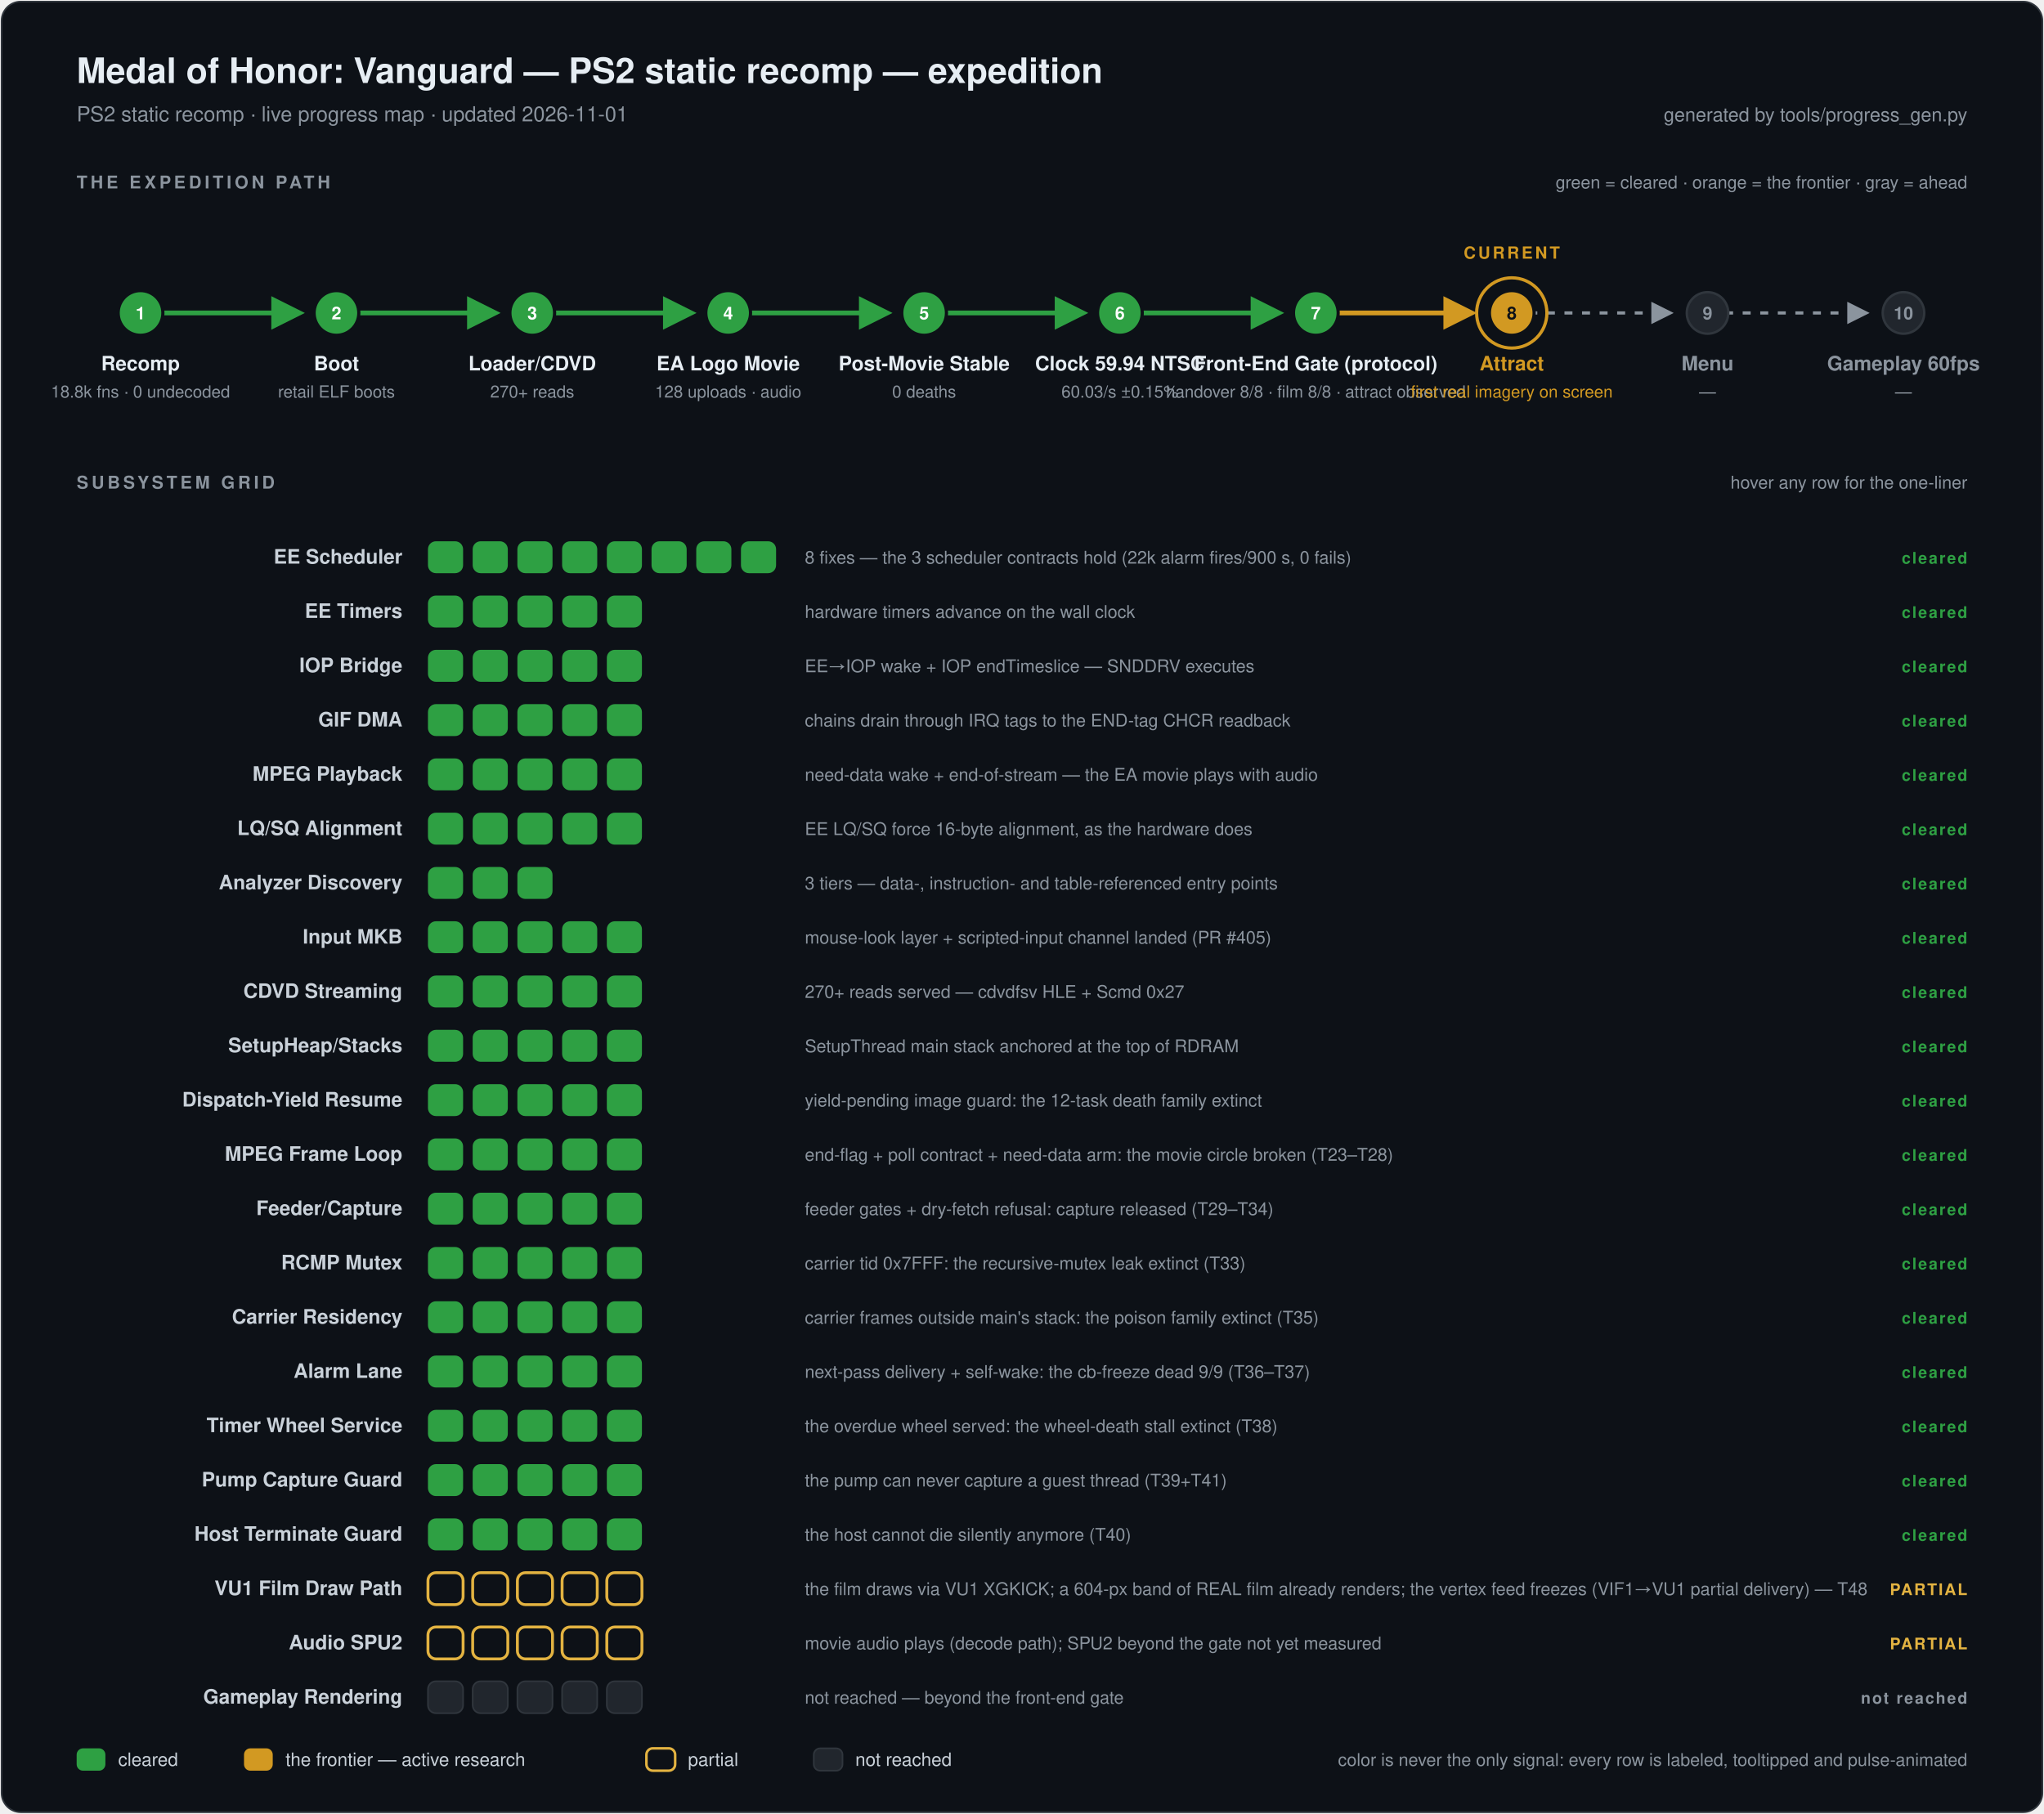
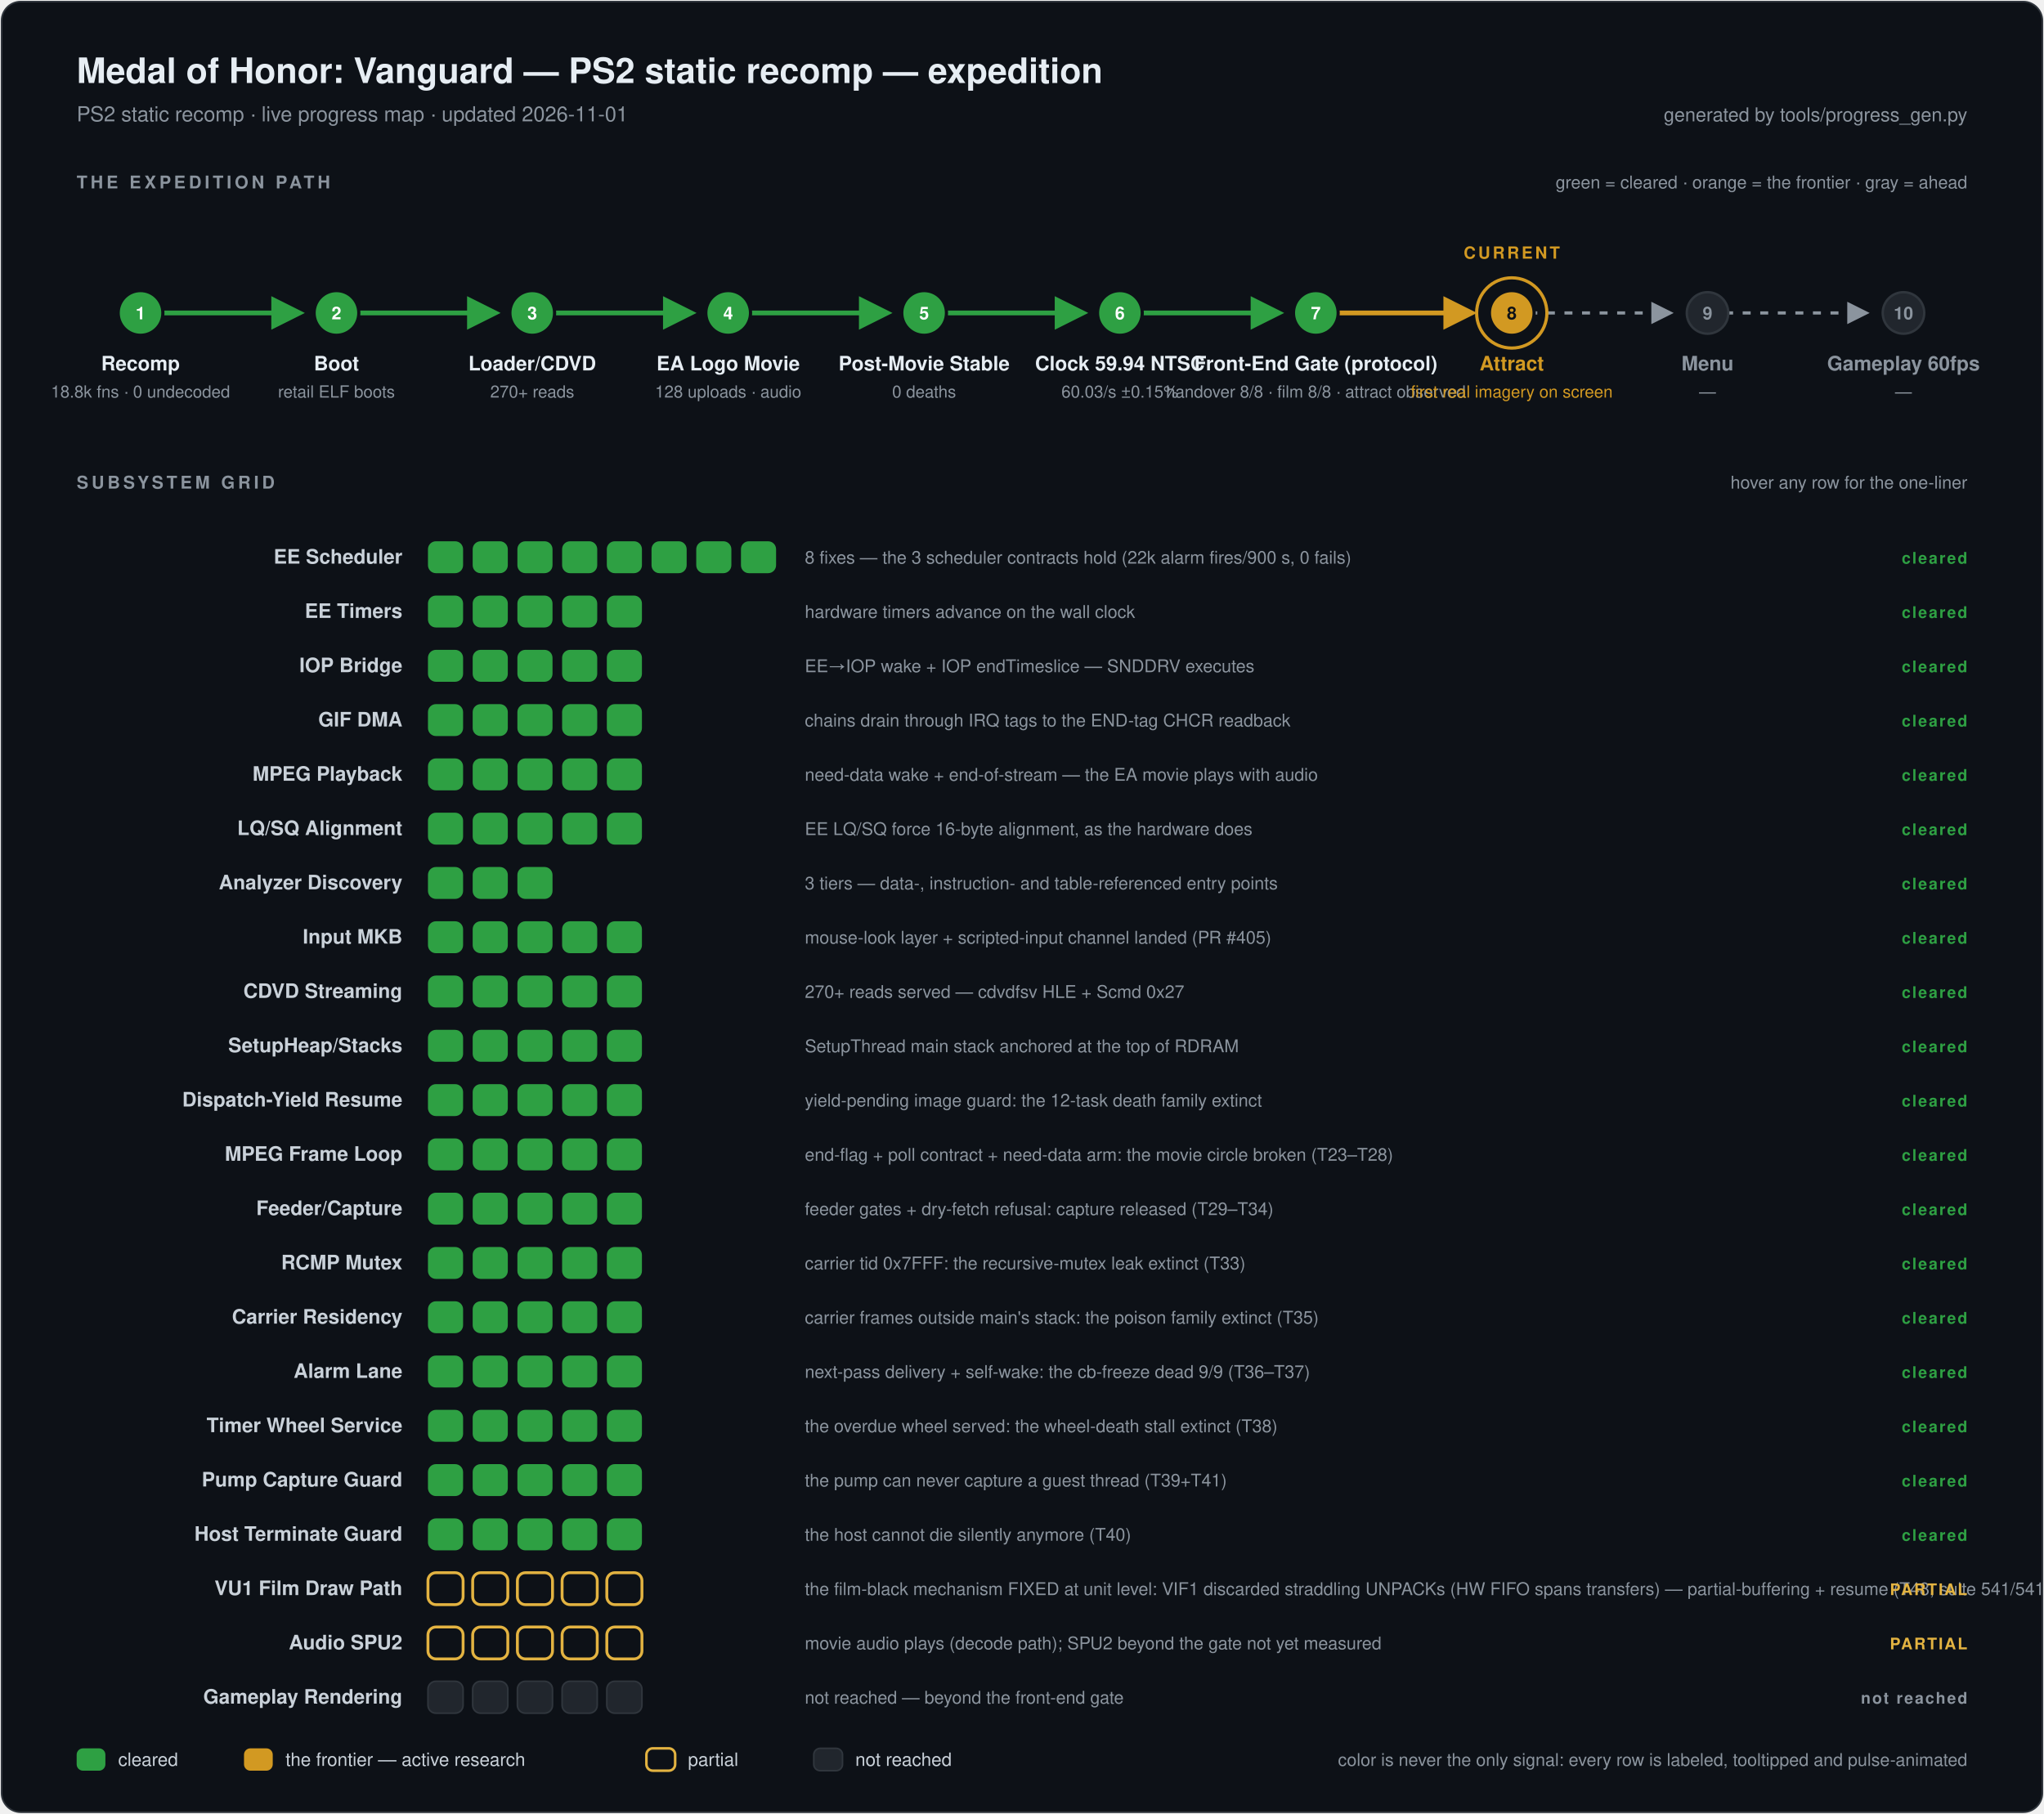
<svg xmlns="http://www.w3.org/2000/svg" viewBox="0 0 1280 1136" width="1280" height="1136" role="img" aria-label="Progress map: expedition path with 6 of 10 stages cleared, currently at the Front-End Gate, and a subsystem grid">
  <style>
.pulse{animation:vgpulse 2.2s ease-in-out infinite}
.pulse2{animation:vgpulse 2.2s ease-in-out .28s infinite}
.pulse3{animation:vgpulse 2.2s ease-in-out .56s infinite}
.pulse4{animation:vgpulse 2.2s ease-in-out .84s infinite}
@keyframes vgpulse{0%,100%{opacity:1}50%{opacity:.32}}
@media (prefers-reduced-motion:reduce){.pulse,.pulse2,.pulse3,.pulse4{animation:none}}
</style>
  <rect x="1" y="1" width="1278" height="1134" rx="12" fill="#0d1117" stroke="#30363d" />
  <text x="48" y="52" fill="#e6edf3" font-size="22" font-weight="700" font-family="ui-sans-serif, system-ui, 'Segoe UI', Helvetica, Arial, sans-serif">Medal of Honor: Vanguard — PS2 static recomp — expedition</text>
  <text x="48" y="76" fill="#8b949e" font-size="13" font-family="ui-sans-serif, system-ui, 'Segoe UI', Helvetica, Arial, sans-serif">PS2 static recomp · live progress map · updated 2026-11-01</text>
  <text x="1232" y="76" fill="#8b949e" font-size="12" text-anchor="end" font-family="ui-sans-serif, system-ui, 'Segoe UI', Helvetica, Arial, sans-serif">generated by tools/progress_gen.py</text>
  <text x="48" y="118" fill="#8b949e" font-size="11" font-weight="700" letter-spacing="2" font-family="ui-sans-serif, system-ui, 'Segoe UI', Helvetica, Arial, sans-serif">THE EXPEDITION PATH</text>
  <text x="1232" y="118" fill="#8b949e" font-size="11" text-anchor="end" font-family="ui-sans-serif, system-ui, 'Segoe UI', Helvetica, Arial, sans-serif">green = cleared · orange = the frontier · gray = ahead</text>
  <defs>
    <marker id="ag" viewBox="0 0 10 10" refX="8" refY="5" markerWidth="7" markerHeight="7" orient="auto-start-reverse">
      <path d="M0,0 L10,5 L0,10 z" fill="#2ea043" />
    </marker>
    <marker id="ao" viewBox="0 0 10 10" refX="8" refY="5" markerWidth="7" markerHeight="7" orient="auto-start-reverse">
      <path d="M0,0 L10,5 L0,10 z" fill="#d29922" />
    </marker>
    <marker id="am" viewBox="0 0 10 10" refX="8" refY="5" markerWidth="7" markerHeight="7" orient="auto-start-reverse">
      <path d="M0,0 L10,5 L0,10 z" fill="#8b949e" />
    </marker>
  </defs>
  <line x1="88.0" y1="196" x2="186.7" y2="196" stroke="#2ea043" stroke-width="3" marker-end="url(#ag)" />
  <line x1="210.7" y1="196" x2="309.3" y2="196" stroke="#2ea043" stroke-width="3" marker-end="url(#ag)" />
  <line x1="333.3" y1="196" x2="432.0" y2="196" stroke="#2ea043" stroke-width="3" marker-end="url(#ag)" />
  <line x1="456.0" y1="196" x2="554.7" y2="196" stroke="#2ea043" stroke-width="3" marker-end="url(#ag)" />
  <line x1="578.7" y1="196" x2="677.3" y2="196" stroke="#2ea043" stroke-width="3" marker-end="url(#ag)" />
  <line x1="701.3" y1="196" x2="800.0" y2="196" stroke="#2ea043" stroke-width="3" marker-end="url(#ag)" />
  <line x1="824.0" y1="196" x2="920.7" y2="196" stroke="#d29922" stroke-width="3" marker-end="url(#ao)" />
  <line x1="946.7" y1="196" x2="1045.3" y2="196" stroke="#8b949e" stroke-width="2" stroke-dasharray="5 6" marker-end="url(#am)" />
  <line x1="1069.3" y1="196" x2="1168.0" y2="196" stroke="#8b949e" stroke-width="2" stroke-dasharray="5 6" marker-end="url(#am)" />
  <g>
    <circle cx="88.0" cy="196" r="15" fill="#0d1117" />
    <circle cx="88.0" cy="196" r="13" fill="#2ea043" />
    <text x="88.0" y="200.0" fill="#ffffff" font-size="11" font-weight="700" text-anchor="middle" font-family="ui-sans-serif, system-ui, 'Segoe UI', Helvetica, Arial, sans-serif">1</text>
  </g>
  <text x="88.0" y="232" fill="#e6edf3" font-size="12.5" font-weight="600" text-anchor="middle" font-family="ui-sans-serif, system-ui, 'Segoe UI', Helvetica, Arial, sans-serif">Recomp</text>
  <text x="88.0" y="249" fill="#8b949e" font-size="10.5" text-anchor="middle" font-family="ui-sans-serif, system-ui, 'Segoe UI', Helvetica, Arial, sans-serif">18.8k fns · 0 undecoded</text>
  <g>
    <circle cx="210.7" cy="196" r="15" fill="#0d1117" />
    <circle cx="210.7" cy="196" r="13" fill="#2ea043" />
    <text x="210.7" y="200.0" fill="#ffffff" font-size="11" font-weight="700" text-anchor="middle" font-family="ui-sans-serif, system-ui, 'Segoe UI', Helvetica, Arial, sans-serif">2</text>
  </g>
  <text x="210.7" y="232" fill="#e6edf3" font-size="12.5" font-weight="600" text-anchor="middle" font-family="ui-sans-serif, system-ui, 'Segoe UI', Helvetica, Arial, sans-serif">Boot</text>
  <text x="210.7" y="249" fill="#8b949e" font-size="10.5" text-anchor="middle" font-family="ui-sans-serif, system-ui, 'Segoe UI', Helvetica, Arial, sans-serif">retail ELF boots</text>
  <g>
    <circle cx="333.3" cy="196" r="15" fill="#0d1117" />
    <circle cx="333.3" cy="196" r="13" fill="#2ea043" />
    <text x="333.3" y="200.0" fill="#ffffff" font-size="11" font-weight="700" text-anchor="middle" font-family="ui-sans-serif, system-ui, 'Segoe UI', Helvetica, Arial, sans-serif">3</text>
  </g>
  <text x="333.3" y="232" fill="#e6edf3" font-size="12.5" font-weight="600" text-anchor="middle" font-family="ui-sans-serif, system-ui, 'Segoe UI', Helvetica, Arial, sans-serif">Loader/CDVD</text>
  <text x="333.3" y="249" fill="#8b949e" font-size="10.5" text-anchor="middle" font-family="ui-sans-serif, system-ui, 'Segoe UI', Helvetica, Arial, sans-serif">270+ reads</text>
  <g>
    <circle cx="456.0" cy="196" r="15" fill="#0d1117" />
    <circle cx="456.0" cy="196" r="13" fill="#2ea043" />
    <text x="456.0" y="200.0" fill="#ffffff" font-size="11" font-weight="700" text-anchor="middle" font-family="ui-sans-serif, system-ui, 'Segoe UI', Helvetica, Arial, sans-serif">4</text>
  </g>
  <text x="456.0" y="232" fill="#e6edf3" font-size="12.5" font-weight="600" text-anchor="middle" font-family="ui-sans-serif, system-ui, 'Segoe UI', Helvetica, Arial, sans-serif">EA Logo Movie</text>
  <text x="456.0" y="249" fill="#8b949e" font-size="10.5" text-anchor="middle" font-family="ui-sans-serif, system-ui, 'Segoe UI', Helvetica, Arial, sans-serif">128 uploads · audio</text>
  <g>
    <circle cx="578.7" cy="196" r="15" fill="#0d1117" />
    <circle cx="578.7" cy="196" r="13" fill="#2ea043" />
    <text x="578.7" y="200.0" fill="#ffffff" font-size="11" font-weight="700" text-anchor="middle" font-family="ui-sans-serif, system-ui, 'Segoe UI', Helvetica, Arial, sans-serif">5</text>
  </g>
  <text x="578.7" y="232" fill="#e6edf3" font-size="12.5" font-weight="600" text-anchor="middle" font-family="ui-sans-serif, system-ui, 'Segoe UI', Helvetica, Arial, sans-serif">Post-Movie Stable</text>
  <text x="578.7" y="249" fill="#8b949e" font-size="10.5" text-anchor="middle" font-family="ui-sans-serif, system-ui, 'Segoe UI', Helvetica, Arial, sans-serif">0 deaths</text>
  <g>
    <circle cx="701.3" cy="196" r="15" fill="#0d1117" />
    <circle cx="701.3" cy="196" r="13" fill="#2ea043" />
    <text x="701.3" y="200.0" fill="#ffffff" font-size="11" font-weight="700" text-anchor="middle" font-family="ui-sans-serif, system-ui, 'Segoe UI', Helvetica, Arial, sans-serif">6</text>
  </g>
  <text x="701.3" y="232" fill="#e6edf3" font-size="12.5" font-weight="600" text-anchor="middle" font-family="ui-sans-serif, system-ui, 'Segoe UI', Helvetica, Arial, sans-serif">Clock 59.94 NTSC</text>
  <text x="701.3" y="249" fill="#8b949e" font-size="10.5" text-anchor="middle" font-family="ui-sans-serif, system-ui, 'Segoe UI', Helvetica, Arial, sans-serif">60.03/s ±0.15%</text>
  <g>
    <circle cx="824.0" cy="196" r="15" fill="#0d1117" />
    <circle cx="824.0" cy="196" r="13" fill="#2ea043" />
    <text x="824.0" y="200.0" fill="#ffffff" font-size="11" font-weight="700" text-anchor="middle" font-family="ui-sans-serif, system-ui, 'Segoe UI', Helvetica, Arial, sans-serif">7</text>
  </g>
  <text x="824.0" y="232" fill="#e6edf3" font-size="12.5" font-weight="600" text-anchor="middle" font-family="ui-sans-serif, system-ui, 'Segoe UI', Helvetica, Arial, sans-serif">Front-End Gate (protocol)</text>
  <text x="824.0" y="249" fill="#8b949e" font-size="10.5" text-anchor="middle" font-family="ui-sans-serif, system-ui, 'Segoe UI', Helvetica, Arial, sans-serif">handover 8/8 · film 8/8 · attract observed</text>
  <g>
    <circle cx="946.7" cy="196" r="22" fill="none" stroke="#d29922" stroke-width="2" class="pulse" />
    <circle cx="946.7" cy="196" r="15" fill="#0d1117" />
    <circle cx="946.7" cy="196" r="13" fill="#d29922" />
    <text x="946.7" y="200.0" fill="#0d1117" font-size="11" font-weight="700" text-anchor="middle" font-family="ui-sans-serif, system-ui, 'Segoe UI', Helvetica, Arial, sans-serif">8</text>
  </g>
  <text x="946.7" y="162" fill="#d29922" font-size="10.5" font-weight="700" letter-spacing="1.5" text-anchor="middle" font-family="ui-sans-serif, system-ui, 'Segoe UI', Helvetica, Arial, sans-serif" class="pulse">CURRENT</text>
  <text x="946.7" y="232" fill="#d29922" font-size="12.5" font-weight="600" text-anchor="middle" font-family="ui-sans-serif, system-ui, 'Segoe UI', Helvetica, Arial, sans-serif">Attract</text>
  <text x="946.7" y="249" fill="#d29922" font-size="10.5" text-anchor="middle" font-family="ui-sans-serif, system-ui, 'Segoe UI', Helvetica, Arial, sans-serif">first real imagery on screen</text>
  <g>
    <circle cx="1069.3" cy="196" r="13" fill="#21262d" stroke="#30363d" stroke-width="1.5" />
    <text x="1069.3" y="200.0" fill="#8b949e" font-size="11" font-weight="700" text-anchor="middle" font-family="ui-sans-serif, system-ui, 'Segoe UI', Helvetica, Arial, sans-serif">9</text>
  </g>
  <text x="1069.3" y="232" fill="#8b949e" font-size="12.5" font-weight="600" text-anchor="middle" font-family="ui-sans-serif, system-ui, 'Segoe UI', Helvetica, Arial, sans-serif">Menu</text>
  <text x="1069.3" y="249" fill="#8b949e" font-size="10.5" text-anchor="middle" font-family="ui-sans-serif, system-ui, 'Segoe UI', Helvetica, Arial, sans-serif">—</text>
  <g>
    <circle cx="1192.0" cy="196" r="13" fill="#21262d" stroke="#30363d" stroke-width="1.5" />
    <text x="1192.0" y="200.0" fill="#8b949e" font-size="11" font-weight="700" text-anchor="middle" font-family="ui-sans-serif, system-ui, 'Segoe UI', Helvetica, Arial, sans-serif">10</text>
  </g>
  <text x="1192.0" y="232" fill="#8b949e" font-size="12.5" font-weight="600" text-anchor="middle" font-family="ui-sans-serif, system-ui, 'Segoe UI', Helvetica, Arial, sans-serif">Gameplay 60fps</text>
  <text x="1192.0" y="249" fill="#8b949e" font-size="10.5" text-anchor="middle" font-family="ui-sans-serif, system-ui, 'Segoe UI', Helvetica, Arial, sans-serif">—</text>
  <text x="48" y="306" fill="#8b949e" font-size="11" font-weight="700" letter-spacing="2" font-family="ui-sans-serif, system-ui, 'Segoe UI', Helvetica, Arial, sans-serif">SUBSYSTEM GRID</text>
  <text x="1232" y="306" fill="#8b949e" font-size="11" text-anchor="end" font-family="ui-sans-serif, system-ui, 'Segoe UI', Helvetica, Arial, sans-serif">hover any row for the one-liner</text>
  <g>
    <text x="252" y="353.0" fill="#c9d1d9" font-size="12.5" font-weight="600" text-anchor="end" font-family="ui-sans-serif, system-ui, 'Segoe UI', Helvetica, Arial, sans-serif">EE Scheduler</text>
    <rect x="268" y="339.0" width="22" height="20" rx="5" fill="#2ea043" />
    <rect x="296" y="339.0" width="22" height="20" rx="5" fill="#2ea043" />
    <rect x="324" y="339.0" width="22" height="20" rx="5" fill="#2ea043" />
    <rect x="352" y="339.0" width="22" height="20" rx="5" fill="#2ea043" />
    <rect x="380" y="339.0" width="22" height="20" rx="5" fill="#2ea043" />
    <rect x="408" y="339.0" width="22" height="20" rx="5" fill="#2ea043" />
    <rect x="436" y="339.0" width="22" height="20" rx="5" fill="#2ea043" />
    <rect x="464" y="339.0" width="22" height="20" rx="5" fill="#2ea043" />
    <text x="504" y="353.0" fill="#8b949e" font-size="11" font-family="ui-sans-serif, system-ui, 'Segoe UI', Helvetica, Arial, sans-serif">8 fixes — the 3 scheduler contracts hold (22k alarm fires/900 s, 0 fails)</text>
    <text x="1232" y="353.0" fill="#2ea043" font-size="10" font-weight="600" letter-spacing="1" text-anchor="end" font-family="ui-sans-serif, system-ui, 'Segoe UI', Helvetica, Arial, sans-serif">cleared</text>
  </g>
  <g>
    <text x="252" y="387.0" fill="#c9d1d9" font-size="12.5" font-weight="600" text-anchor="end" font-family="ui-sans-serif, system-ui, 'Segoe UI', Helvetica, Arial, sans-serif">EE Timers</text>
    <rect x="268" y="373.0" width="22" height="20" rx="5" fill="#2ea043" />
    <rect x="296" y="373.0" width="22" height="20" rx="5" fill="#2ea043" />
    <rect x="324" y="373.0" width="22" height="20" rx="5" fill="#2ea043" />
    <rect x="352" y="373.0" width="22" height="20" rx="5" fill="#2ea043" />
    <rect x="380" y="373.0" width="22" height="20" rx="5" fill="#2ea043" />
    <text x="504" y="387.0" fill="#8b949e" font-size="11" font-family="ui-sans-serif, system-ui, 'Segoe UI', Helvetica, Arial, sans-serif">hardware timers advance on the wall clock</text>
    <text x="1232" y="387.0" fill="#2ea043" font-size="10" font-weight="600" letter-spacing="1" text-anchor="end" font-family="ui-sans-serif, system-ui, 'Segoe UI', Helvetica, Arial, sans-serif">cleared</text>
  </g>
  <g>
    <text x="252" y="421.0" fill="#c9d1d9" font-size="12.5" font-weight="600" text-anchor="end" font-family="ui-sans-serif, system-ui, 'Segoe UI', Helvetica, Arial, sans-serif">IOP Bridge</text>
    <rect x="268" y="407.0" width="22" height="20" rx="5" fill="#2ea043" />
    <rect x="296" y="407.0" width="22" height="20" rx="5" fill="#2ea043" />
    <rect x="324" y="407.0" width="22" height="20" rx="5" fill="#2ea043" />
    <rect x="352" y="407.0" width="22" height="20" rx="5" fill="#2ea043" />
    <rect x="380" y="407.0" width="22" height="20" rx="5" fill="#2ea043" />
    <text x="504" y="421.0" fill="#8b949e" font-size="11" font-family="ui-sans-serif, system-ui, 'Segoe UI', Helvetica, Arial, sans-serif">EE→IOP wake + IOP endTimeslice — SNDDRV executes</text>
    <text x="1232" y="421.0" fill="#2ea043" font-size="10" font-weight="600" letter-spacing="1" text-anchor="end" font-family="ui-sans-serif, system-ui, 'Segoe UI', Helvetica, Arial, sans-serif">cleared</text>
  </g>
  <g>
    <text x="252" y="455.0" fill="#c9d1d9" font-size="12.5" font-weight="600" text-anchor="end" font-family="ui-sans-serif, system-ui, 'Segoe UI', Helvetica, Arial, sans-serif">GIF DMA</text>
    <rect x="268" y="441.0" width="22" height="20" rx="5" fill="#2ea043" />
    <rect x="296" y="441.0" width="22" height="20" rx="5" fill="#2ea043" />
    <rect x="324" y="441.0" width="22" height="20" rx="5" fill="#2ea043" />
    <rect x="352" y="441.0" width="22" height="20" rx="5" fill="#2ea043" />
    <rect x="380" y="441.0" width="22" height="20" rx="5" fill="#2ea043" />
    <text x="504" y="455.0" fill="#8b949e" font-size="11" font-family="ui-sans-serif, system-ui, 'Segoe UI', Helvetica, Arial, sans-serif">chains drain through IRQ tags to the END-tag CHCR readback</text>
    <text x="1232" y="455.0" fill="#2ea043" font-size="10" font-weight="600" letter-spacing="1" text-anchor="end" font-family="ui-sans-serif, system-ui, 'Segoe UI', Helvetica, Arial, sans-serif">cleared</text>
  </g>
  <g>
    <text x="252" y="489.0" fill="#c9d1d9" font-size="12.5" font-weight="600" text-anchor="end" font-family="ui-sans-serif, system-ui, 'Segoe UI', Helvetica, Arial, sans-serif">MPEG Playback</text>
    <rect x="268" y="475.0" width="22" height="20" rx="5" fill="#2ea043" />
    <rect x="296" y="475.0" width="22" height="20" rx="5" fill="#2ea043" />
    <rect x="324" y="475.0" width="22" height="20" rx="5" fill="#2ea043" />
    <rect x="352" y="475.0" width="22" height="20" rx="5" fill="#2ea043" />
    <rect x="380" y="475.0" width="22" height="20" rx="5" fill="#2ea043" />
    <text x="504" y="489.0" fill="#8b949e" font-size="11" font-family="ui-sans-serif, system-ui, 'Segoe UI', Helvetica, Arial, sans-serif">need-data wake + end-of-stream — the EA movie plays with audio</text>
    <text x="1232" y="489.0" fill="#2ea043" font-size="10" font-weight="600" letter-spacing="1" text-anchor="end" font-family="ui-sans-serif, system-ui, 'Segoe UI', Helvetica, Arial, sans-serif">cleared</text>
  </g>
  <g>
    <text x="252" y="523.0" fill="#c9d1d9" font-size="12.5" font-weight="600" text-anchor="end" font-family="ui-sans-serif, system-ui, 'Segoe UI', Helvetica, Arial, sans-serif">LQ/SQ Alignment</text>
    <rect x="268" y="509.0" width="22" height="20" rx="5" fill="#2ea043" />
    <rect x="296" y="509.0" width="22" height="20" rx="5" fill="#2ea043" />
    <rect x="324" y="509.0" width="22" height="20" rx="5" fill="#2ea043" />
    <rect x="352" y="509.0" width="22" height="20" rx="5" fill="#2ea043" />
    <rect x="380" y="509.0" width="22" height="20" rx="5" fill="#2ea043" />
    <text x="504" y="523.0" fill="#8b949e" font-size="11" font-family="ui-sans-serif, system-ui, 'Segoe UI', Helvetica, Arial, sans-serif">EE LQ/SQ force 16-byte alignment, as the hardware does</text>
    <text x="1232" y="523.0" fill="#2ea043" font-size="10" font-weight="600" letter-spacing="1" text-anchor="end" font-family="ui-sans-serif, system-ui, 'Segoe UI', Helvetica, Arial, sans-serif">cleared</text>
  </g>
  <g>
    <text x="252" y="557.0" fill="#c9d1d9" font-size="12.5" font-weight="600" text-anchor="end" font-family="ui-sans-serif, system-ui, 'Segoe UI', Helvetica, Arial, sans-serif">Analyzer Discovery</text>
    <rect x="268" y="543.0" width="22" height="20" rx="5" fill="#2ea043" />
    <rect x="296" y="543.0" width="22" height="20" rx="5" fill="#2ea043" />
    <rect x="324" y="543.0" width="22" height="20" rx="5" fill="#2ea043" />
    <text x="504" y="557.0" fill="#8b949e" font-size="11" font-family="ui-sans-serif, system-ui, 'Segoe UI', Helvetica, Arial, sans-serif">3 tiers — data-, instruction- and table-referenced entry points</text>
    <text x="1232" y="557.0" fill="#2ea043" font-size="10" font-weight="600" letter-spacing="1" text-anchor="end" font-family="ui-sans-serif, system-ui, 'Segoe UI', Helvetica, Arial, sans-serif">cleared</text>
  </g>
  <g>
    <text x="252" y="591.0" fill="#c9d1d9" font-size="12.5" font-weight="600" text-anchor="end" font-family="ui-sans-serif, system-ui, 'Segoe UI', Helvetica, Arial, sans-serif">Input MKB</text>
    <rect x="268" y="577.0" width="22" height="20" rx="5" fill="#2ea043" />
    <rect x="296" y="577.0" width="22" height="20" rx="5" fill="#2ea043" />
    <rect x="324" y="577.0" width="22" height="20" rx="5" fill="#2ea043" />
    <rect x="352" y="577.0" width="22" height="20" rx="5" fill="#2ea043" />
    <rect x="380" y="577.0" width="22" height="20" rx="5" fill="#2ea043" />
    <text x="504" y="591.0" fill="#8b949e" font-size="11" font-family="ui-sans-serif, system-ui, 'Segoe UI', Helvetica, Arial, sans-serif">mouse-look layer + scripted-input channel landed (PR #405)</text>
    <text x="1232" y="591.0" fill="#2ea043" font-size="10" font-weight="600" letter-spacing="1" text-anchor="end" font-family="ui-sans-serif, system-ui, 'Segoe UI', Helvetica, Arial, sans-serif">cleared</text>
  </g>
  <g>
    <text x="252" y="625.0" fill="#c9d1d9" font-size="12.5" font-weight="600" text-anchor="end" font-family="ui-sans-serif, system-ui, 'Segoe UI', Helvetica, Arial, sans-serif">CDVD Streaming</text>
    <rect x="268" y="611.0" width="22" height="20" rx="5" fill="#2ea043" />
    <rect x="296" y="611.0" width="22" height="20" rx="5" fill="#2ea043" />
    <rect x="324" y="611.0" width="22" height="20" rx="5" fill="#2ea043" />
    <rect x="352" y="611.0" width="22" height="20" rx="5" fill="#2ea043" />
    <rect x="380" y="611.0" width="22" height="20" rx="5" fill="#2ea043" />
    <text x="504" y="625.0" fill="#8b949e" font-size="11" font-family="ui-sans-serif, system-ui, 'Segoe UI', Helvetica, Arial, sans-serif">270+ reads served — cdvdfsv HLE + Scmd 0x27</text>
    <text x="1232" y="625.0" fill="#2ea043" font-size="10" font-weight="600" letter-spacing="1" text-anchor="end" font-family="ui-sans-serif, system-ui, 'Segoe UI', Helvetica, Arial, sans-serif">cleared</text>
  </g>
  <g>
    <text x="252" y="659.0" fill="#c9d1d9" font-size="12.5" font-weight="600" text-anchor="end" font-family="ui-sans-serif, system-ui, 'Segoe UI', Helvetica, Arial, sans-serif">SetupHeap/Stacks</text>
    <rect x="268" y="645.0" width="22" height="20" rx="5" fill="#2ea043" />
    <rect x="296" y="645.0" width="22" height="20" rx="5" fill="#2ea043" />
    <rect x="324" y="645.0" width="22" height="20" rx="5" fill="#2ea043" />
    <rect x="352" y="645.0" width="22" height="20" rx="5" fill="#2ea043" />
    <rect x="380" y="645.0" width="22" height="20" rx="5" fill="#2ea043" />
    <text x="504" y="659.0" fill="#8b949e" font-size="11" font-family="ui-sans-serif, system-ui, 'Segoe UI', Helvetica, Arial, sans-serif">SetupThread main stack anchored at the top of RDRAM</text>
    <text x="1232" y="659.0" fill="#2ea043" font-size="10" font-weight="600" letter-spacing="1" text-anchor="end" font-family="ui-sans-serif, system-ui, 'Segoe UI', Helvetica, Arial, sans-serif">cleared</text>
  </g>
  <g>
    <text x="252" y="693.0" fill="#c9d1d9" font-size="12.5" font-weight="600" text-anchor="end" font-family="ui-sans-serif, system-ui, 'Segoe UI', Helvetica, Arial, sans-serif">Dispatch-Yield Resume</text>
    <rect x="268" y="679.0" width="22" height="20" rx="5" fill="#2ea043" />
    <rect x="296" y="679.0" width="22" height="20" rx="5" fill="#2ea043" />
    <rect x="324" y="679.0" width="22" height="20" rx="5" fill="#2ea043" />
    <rect x="352" y="679.0" width="22" height="20" rx="5" fill="#2ea043" />
    <rect x="380" y="679.0" width="22" height="20" rx="5" fill="#2ea043" />
    <text x="504" y="693.0" fill="#8b949e" font-size="11" font-family="ui-sans-serif, system-ui, 'Segoe UI', Helvetica, Arial, sans-serif">yield-pending image guard: the 12-task death family extinct</text>
    <text x="1232" y="693.0" fill="#2ea043" font-size="10" font-weight="600" letter-spacing="1" text-anchor="end" font-family="ui-sans-serif, system-ui, 'Segoe UI', Helvetica, Arial, sans-serif">cleared</text>
  </g>
  <g>
    <text x="252" y="727.0" fill="#c9d1d9" font-size="12.5" font-weight="600" text-anchor="end" font-family="ui-sans-serif, system-ui, 'Segoe UI', Helvetica, Arial, sans-serif">MPEG Frame Loop</text>
    <rect x="268" y="713.0" width="22" height="20" rx="5" fill="#2ea043" />
    <rect x="296" y="713.0" width="22" height="20" rx="5" fill="#2ea043" />
    <rect x="324" y="713.0" width="22" height="20" rx="5" fill="#2ea043" />
    <rect x="352" y="713.0" width="22" height="20" rx="5" fill="#2ea043" />
    <rect x="380" y="713.0" width="22" height="20" rx="5" fill="#2ea043" />
    <text x="504" y="727.0" fill="#8b949e" font-size="11" font-family="ui-sans-serif, system-ui, 'Segoe UI', Helvetica, Arial, sans-serif">end-flag + poll contract + need-data arm: the movie circle broken (T23–T28)</text>
    <text x="1232" y="727.0" fill="#2ea043" font-size="10" font-weight="600" letter-spacing="1" text-anchor="end" font-family="ui-sans-serif, system-ui, 'Segoe UI', Helvetica, Arial, sans-serif">cleared</text>
  </g>
  <g>
    <text x="252" y="761.0" fill="#c9d1d9" font-size="12.5" font-weight="600" text-anchor="end" font-family="ui-sans-serif, system-ui, 'Segoe UI', Helvetica, Arial, sans-serif">Feeder/Capture</text>
    <rect x="268" y="747.0" width="22" height="20" rx="5" fill="#2ea043" />
    <rect x="296" y="747.0" width="22" height="20" rx="5" fill="#2ea043" />
    <rect x="324" y="747.0" width="22" height="20" rx="5" fill="#2ea043" />
    <rect x="352" y="747.0" width="22" height="20" rx="5" fill="#2ea043" />
    <rect x="380" y="747.0" width="22" height="20" rx="5" fill="#2ea043" />
    <text x="504" y="761.0" fill="#8b949e" font-size="11" font-family="ui-sans-serif, system-ui, 'Segoe UI', Helvetica, Arial, sans-serif">feeder gates + dry-fetch refusal: capture released (T29–T34)</text>
    <text x="1232" y="761.0" fill="#2ea043" font-size="10" font-weight="600" letter-spacing="1" text-anchor="end" font-family="ui-sans-serif, system-ui, 'Segoe UI', Helvetica, Arial, sans-serif">cleared</text>
  </g>
  <g>
    <text x="252" y="795.0" fill="#c9d1d9" font-size="12.5" font-weight="600" text-anchor="end" font-family="ui-sans-serif, system-ui, 'Segoe UI', Helvetica, Arial, sans-serif">RCMP Mutex</text>
    <rect x="268" y="781.0" width="22" height="20" rx="5" fill="#2ea043" />
    <rect x="296" y="781.0" width="22" height="20" rx="5" fill="#2ea043" />
    <rect x="324" y="781.0" width="22" height="20" rx="5" fill="#2ea043" />
    <rect x="352" y="781.0" width="22" height="20" rx="5" fill="#2ea043" />
    <rect x="380" y="781.0" width="22" height="20" rx="5" fill="#2ea043" />
    <text x="504" y="795.0" fill="#8b949e" font-size="11" font-family="ui-sans-serif, system-ui, 'Segoe UI', Helvetica, Arial, sans-serif">carrier tid 0x7FFF: the recursive-mutex leak extinct (T33)</text>
    <text x="1232" y="795.0" fill="#2ea043" font-size="10" font-weight="600" letter-spacing="1" text-anchor="end" font-family="ui-sans-serif, system-ui, 'Segoe UI', Helvetica, Arial, sans-serif">cleared</text>
  </g>
  <g>
    <text x="252" y="829.0" fill="#c9d1d9" font-size="12.5" font-weight="600" text-anchor="end" font-family="ui-sans-serif, system-ui, 'Segoe UI', Helvetica, Arial, sans-serif">Carrier Residency</text>
    <rect x="268" y="815.0" width="22" height="20" rx="5" fill="#2ea043" />
    <rect x="296" y="815.0" width="22" height="20" rx="5" fill="#2ea043" />
    <rect x="324" y="815.0" width="22" height="20" rx="5" fill="#2ea043" />
    <rect x="352" y="815.0" width="22" height="20" rx="5" fill="#2ea043" />
    <rect x="380" y="815.0" width="22" height="20" rx="5" fill="#2ea043" />
    <text x="504" y="829.0" fill="#8b949e" font-size="11" font-family="ui-sans-serif, system-ui, 'Segoe UI', Helvetica, Arial, sans-serif">carrier frames outside main's stack: the poison family extinct (T35)</text>
    <text x="1232" y="829.0" fill="#2ea043" font-size="10" font-weight="600" letter-spacing="1" text-anchor="end" font-family="ui-sans-serif, system-ui, 'Segoe UI', Helvetica, Arial, sans-serif">cleared</text>
  </g>
  <g>
    <text x="252" y="863.0" fill="#c9d1d9" font-size="12.5" font-weight="600" text-anchor="end" font-family="ui-sans-serif, system-ui, 'Segoe UI', Helvetica, Arial, sans-serif">Alarm Lane</text>
    <rect x="268" y="849.0" width="22" height="20" rx="5" fill="#2ea043" />
    <rect x="296" y="849.0" width="22" height="20" rx="5" fill="#2ea043" />
    <rect x="324" y="849.0" width="22" height="20" rx="5" fill="#2ea043" />
    <rect x="352" y="849.0" width="22" height="20" rx="5" fill="#2ea043" />
    <rect x="380" y="849.0" width="22" height="20" rx="5" fill="#2ea043" />
    <text x="504" y="863.0" fill="#8b949e" font-size="11" font-family="ui-sans-serif, system-ui, 'Segoe UI', Helvetica, Arial, sans-serif">next-pass delivery + self-wake: the cb-freeze dead 9/9 (T36–T37)</text>
    <text x="1232" y="863.0" fill="#2ea043" font-size="10" font-weight="600" letter-spacing="1" text-anchor="end" font-family="ui-sans-serif, system-ui, 'Segoe UI', Helvetica, Arial, sans-serif">cleared</text>
  </g>
  <g>
    <text x="252" y="897.0" fill="#c9d1d9" font-size="12.5" font-weight="600" text-anchor="end" font-family="ui-sans-serif, system-ui, 'Segoe UI', Helvetica, Arial, sans-serif">Timer Wheel Service</text>
    <rect x="268" y="883.0" width="22" height="20" rx="5" fill="#2ea043" />
    <rect x="296" y="883.0" width="22" height="20" rx="5" fill="#2ea043" />
    <rect x="324" y="883.0" width="22" height="20" rx="5" fill="#2ea043" />
    <rect x="352" y="883.0" width="22" height="20" rx="5" fill="#2ea043" />
    <rect x="380" y="883.0" width="22" height="20" rx="5" fill="#2ea043" />
    <text x="504" y="897.0" fill="#8b949e" font-size="11" font-family="ui-sans-serif, system-ui, 'Segoe UI', Helvetica, Arial, sans-serif">the overdue wheel served: the wheel-death stall extinct (T38)</text>
    <text x="1232" y="897.0" fill="#2ea043" font-size="10" font-weight="600" letter-spacing="1" text-anchor="end" font-family="ui-sans-serif, system-ui, 'Segoe UI', Helvetica, Arial, sans-serif">cleared</text>
  </g>
  <g>
    <text x="252" y="931.0" fill="#c9d1d9" font-size="12.5" font-weight="600" text-anchor="end" font-family="ui-sans-serif, system-ui, 'Segoe UI', Helvetica, Arial, sans-serif">Pump Capture Guard</text>
    <rect x="268" y="917.0" width="22" height="20" rx="5" fill="#2ea043" />
    <rect x="296" y="917.0" width="22" height="20" rx="5" fill="#2ea043" />
    <rect x="324" y="917.0" width="22" height="20" rx="5" fill="#2ea043" />
    <rect x="352" y="917.0" width="22" height="20" rx="5" fill="#2ea043" />
    <rect x="380" y="917.0" width="22" height="20" rx="5" fill="#2ea043" />
    <text x="504" y="931.0" fill="#8b949e" font-size="11" font-family="ui-sans-serif, system-ui, 'Segoe UI', Helvetica, Arial, sans-serif">the pump can never capture a guest thread (T39+T41)</text>
    <text x="1232" y="931.0" fill="#2ea043" font-size="10" font-weight="600" letter-spacing="1" text-anchor="end" font-family="ui-sans-serif, system-ui, 'Segoe UI', Helvetica, Arial, sans-serif">cleared</text>
  </g>
  <g>
    <text x="252" y="965.0" fill="#c9d1d9" font-size="12.5" font-weight="600" text-anchor="end" font-family="ui-sans-serif, system-ui, 'Segoe UI', Helvetica, Arial, sans-serif">Host Terminate Guard</text>
    <rect x="268" y="951.0" width="22" height="20" rx="5" fill="#2ea043" />
    <rect x="296" y="951.0" width="22" height="20" rx="5" fill="#2ea043" />
    <rect x="324" y="951.0" width="22" height="20" rx="5" fill="#2ea043" />
    <rect x="352" y="951.0" width="22" height="20" rx="5" fill="#2ea043" />
    <rect x="380" y="951.0" width="22" height="20" rx="5" fill="#2ea043" />
    <text x="504" y="965.0" fill="#8b949e" font-size="11" font-family="ui-sans-serif, system-ui, 'Segoe UI', Helvetica, Arial, sans-serif">the host cannot die silently anymore (T40)</text>
    <text x="1232" y="965.0" fill="#2ea043" font-size="10" font-weight="600" letter-spacing="1" text-anchor="end" font-family="ui-sans-serif, system-ui, 'Segoe UI', Helvetica, Arial, sans-serif">cleared</text>
  </g>
  <g>
    <text x="252" y="999.0" fill="#c9d1d9" font-size="12.5" font-weight="600" text-anchor="end" font-family="ui-sans-serif, system-ui, 'Segoe UI', Helvetica, Arial, sans-serif">VU1 Film Draw Path</text>
    <rect x="268" y="985.0" width="22" height="20" rx="5" fill="#0d1117" stroke="#e3b341" stroke-width="1.8" />
    <rect x="296" y="985.0" width="22" height="20" rx="5" fill="#0d1117" stroke="#e3b341" stroke-width="1.8" />
    <rect x="324" y="985.0" width="22" height="20" rx="5" fill="#0d1117" stroke="#e3b341" stroke-width="1.8" />
    <rect x="352" y="985.0" width="22" height="20" rx="5" fill="#0d1117" stroke="#e3b341" stroke-width="1.8" />
    <rect x="380" y="985.0" width="22" height="20" rx="5" fill="#0d1117" stroke="#e3b341" stroke-width="1.8" />
-     <text x="504" y="999.0" fill="#8b949e" font-size="11" font-family="ui-sans-serif, system-ui, 'Segoe UI', Helvetica, Arial, sans-serif">the film draws via VU1 XGKICK; a 604-px band of REAL film already renders; the vertex feed freezes (VIF1→VU1 partial delivery) — T48</text>
+     <text x="504" y="999.0" fill="#8b949e" font-size="11" font-family="ui-sans-serif, system-ui, 'Segoe UI', Helvetica, Arial, sans-serif">the film-black mechanism FIXED at unit level: VIF1 discarded straddling UNPACKs (HW FIFO spans transfers) — partial-buffering + resume (T48, suite 541/541)</text>
    <text x="1232" y="999.0" fill="#e3b341" font-size="10" font-weight="700" letter-spacing="1" text-anchor="end" font-family="ui-sans-serif, system-ui, 'Segoe UI', Helvetica, Arial, sans-serif">PARTIAL</text>
  </g>
  <g>
    <text x="252" y="1033.0" fill="#c9d1d9" font-size="12.5" font-weight="600" text-anchor="end" font-family="ui-sans-serif, system-ui, 'Segoe UI', Helvetica, Arial, sans-serif">Audio SPU2</text>
    <rect x="268" y="1019.0" width="22" height="20" rx="5" fill="#0d1117" stroke="#e3b341" stroke-width="1.8" />
    <rect x="296" y="1019.0" width="22" height="20" rx="5" fill="#0d1117" stroke="#e3b341" stroke-width="1.8" />
    <rect x="324" y="1019.0" width="22" height="20" rx="5" fill="#0d1117" stroke="#e3b341" stroke-width="1.8" />
    <rect x="352" y="1019.0" width="22" height="20" rx="5" fill="#0d1117" stroke="#e3b341" stroke-width="1.8" />
    <rect x="380" y="1019.0" width="22" height="20" rx="5" fill="#0d1117" stroke="#e3b341" stroke-width="1.8" />
    <text x="504" y="1033.0" fill="#8b949e" font-size="11" font-family="ui-sans-serif, system-ui, 'Segoe UI', Helvetica, Arial, sans-serif">movie audio plays (decode path); SPU2 beyond the gate not yet measured</text>
    <text x="1232" y="1033.0" fill="#e3b341" font-size="10" font-weight="700" letter-spacing="1" text-anchor="end" font-family="ui-sans-serif, system-ui, 'Segoe UI', Helvetica, Arial, sans-serif">PARTIAL</text>
  </g>
  <g>
    <text x="252" y="1067.0" fill="#c9d1d9" font-size="12.5" font-weight="600" text-anchor="end" font-family="ui-sans-serif, system-ui, 'Segoe UI', Helvetica, Arial, sans-serif">Gameplay Rendering</text>
    <rect x="268" y="1053.0" width="22" height="20" rx="5" fill="#21262d" stroke="#30363d" />
    <rect x="296" y="1053.0" width="22" height="20" rx="5" fill="#21262d" stroke="#30363d" />
    <rect x="324" y="1053.0" width="22" height="20" rx="5" fill="#21262d" stroke="#30363d" />
    <rect x="352" y="1053.0" width="22" height="20" rx="5" fill="#21262d" stroke="#30363d" />
    <rect x="380" y="1053.0" width="22" height="20" rx="5" fill="#21262d" stroke="#30363d" />
    <text x="504" y="1067.0" fill="#8b949e" font-size="11" font-family="ui-sans-serif, system-ui, 'Segoe UI', Helvetica, Arial, sans-serif">not reached — beyond the front-end gate</text>
    <text x="1232" y="1067.0" fill="#8b949e" font-size="10" font-weight="600" letter-spacing="1" text-anchor="end" font-family="ui-sans-serif, system-ui, 'Segoe UI', Helvetica, Arial, sans-serif">not reached</text>
  </g>
  <rect x="48" y="1095" width="18" height="14" rx="4" fill="#2ea043" />
  <text x="74" y="1106" fill="#c9d1d9" font-size="11.5" font-family="ui-sans-serif, system-ui, 'Segoe UI', Helvetica, Arial, sans-serif">cleared</text>
  <rect x="152.8" y="1095" width="18" height="14" rx="4" fill="#d29922" class="pulse" />
  <text x="178.8" y="1106" fill="#c9d1d9" font-size="11.5" font-family="ui-sans-serif, system-ui, 'Segoe UI', Helvetica, Arial, sans-serif">the frontier — active research</text>
  <rect x="404.8" y="1095" width="18" height="14" rx="4" fill="#0d1117" stroke="#e3b341" stroke-width="1.6" />
  <text x="430.8" y="1106" fill="#c9d1d9" font-size="11.5" font-family="ui-sans-serif, system-ui, 'Segoe UI', Helvetica, Arial, sans-serif">partial</text>
  <rect x="509.6" y="1095" width="18" height="14" rx="4" fill="#21262d" stroke="#30363d" />
  <text x="535.6" y="1106" fill="#c9d1d9" font-size="11.5" font-family="ui-sans-serif, system-ui, 'Segoe UI', Helvetica, Arial, sans-serif">not reached</text>
  <text x="1232" y="1106" fill="#8b949e" font-size="11" text-anchor="end" font-family="ui-sans-serif, system-ui, 'Segoe UI', Helvetica, Arial, sans-serif">color is never the only signal: every row is labeled, tooltipped and pulse-animated</text>
</svg>
